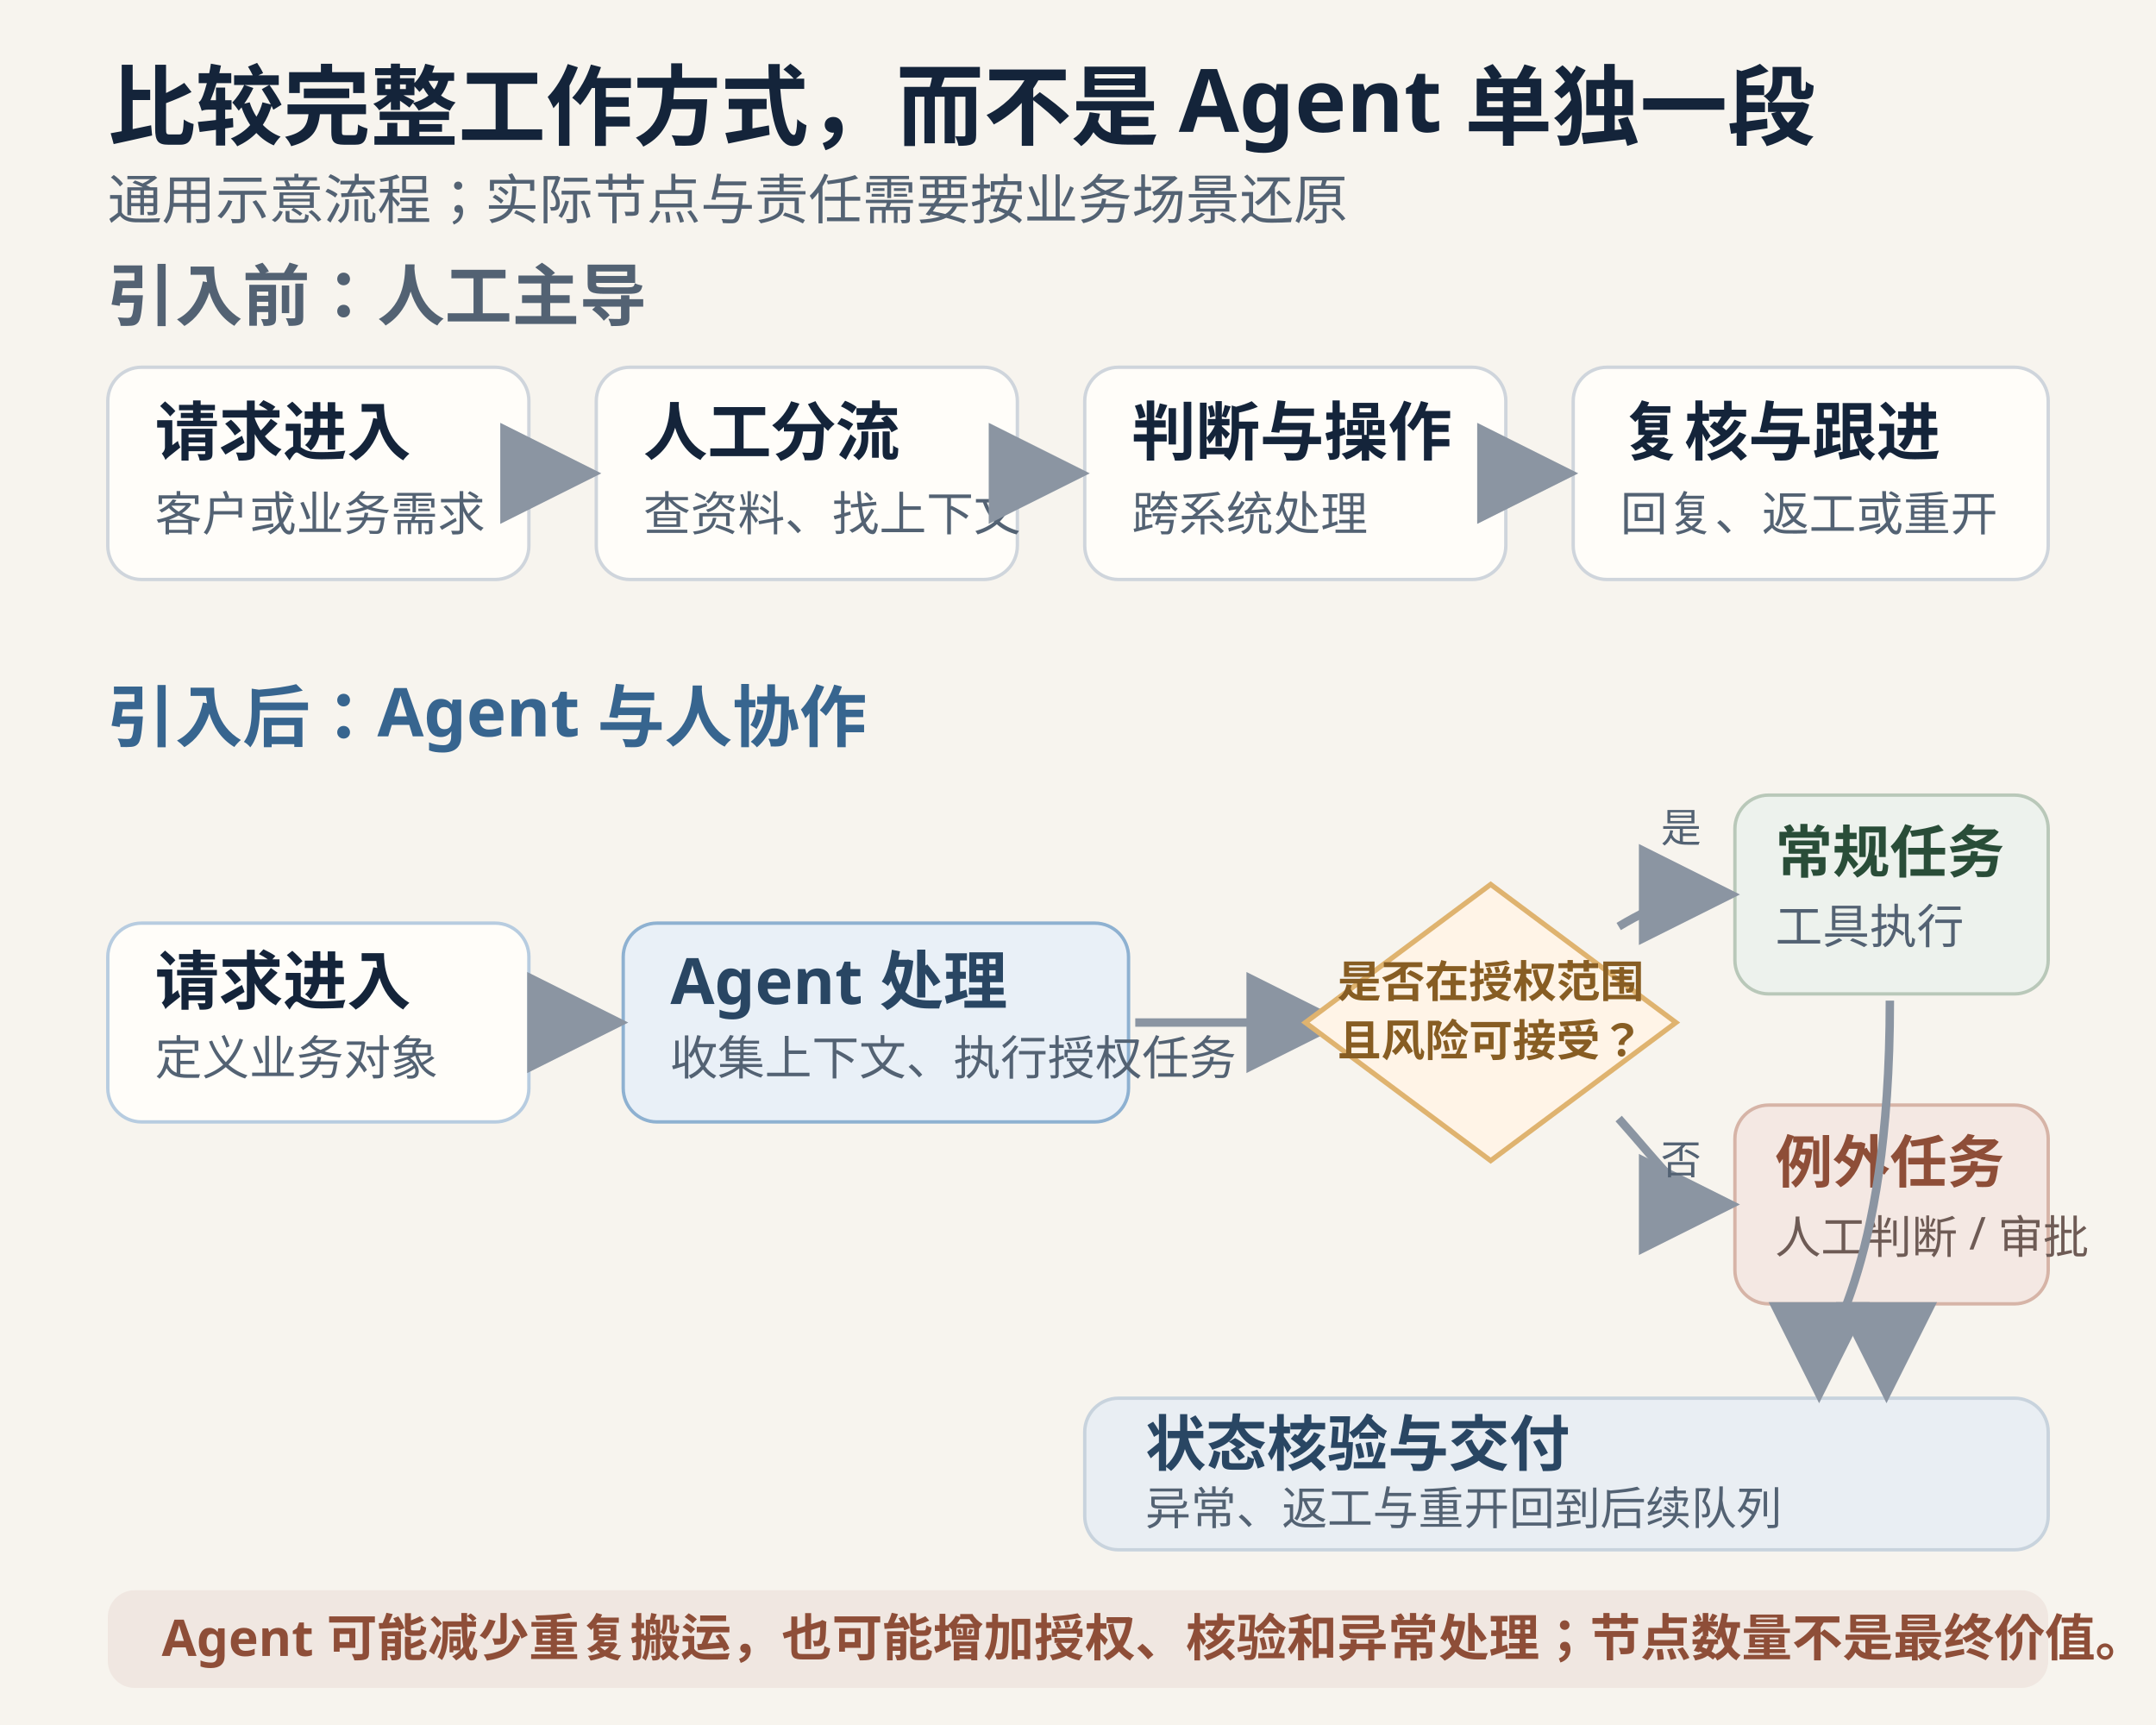
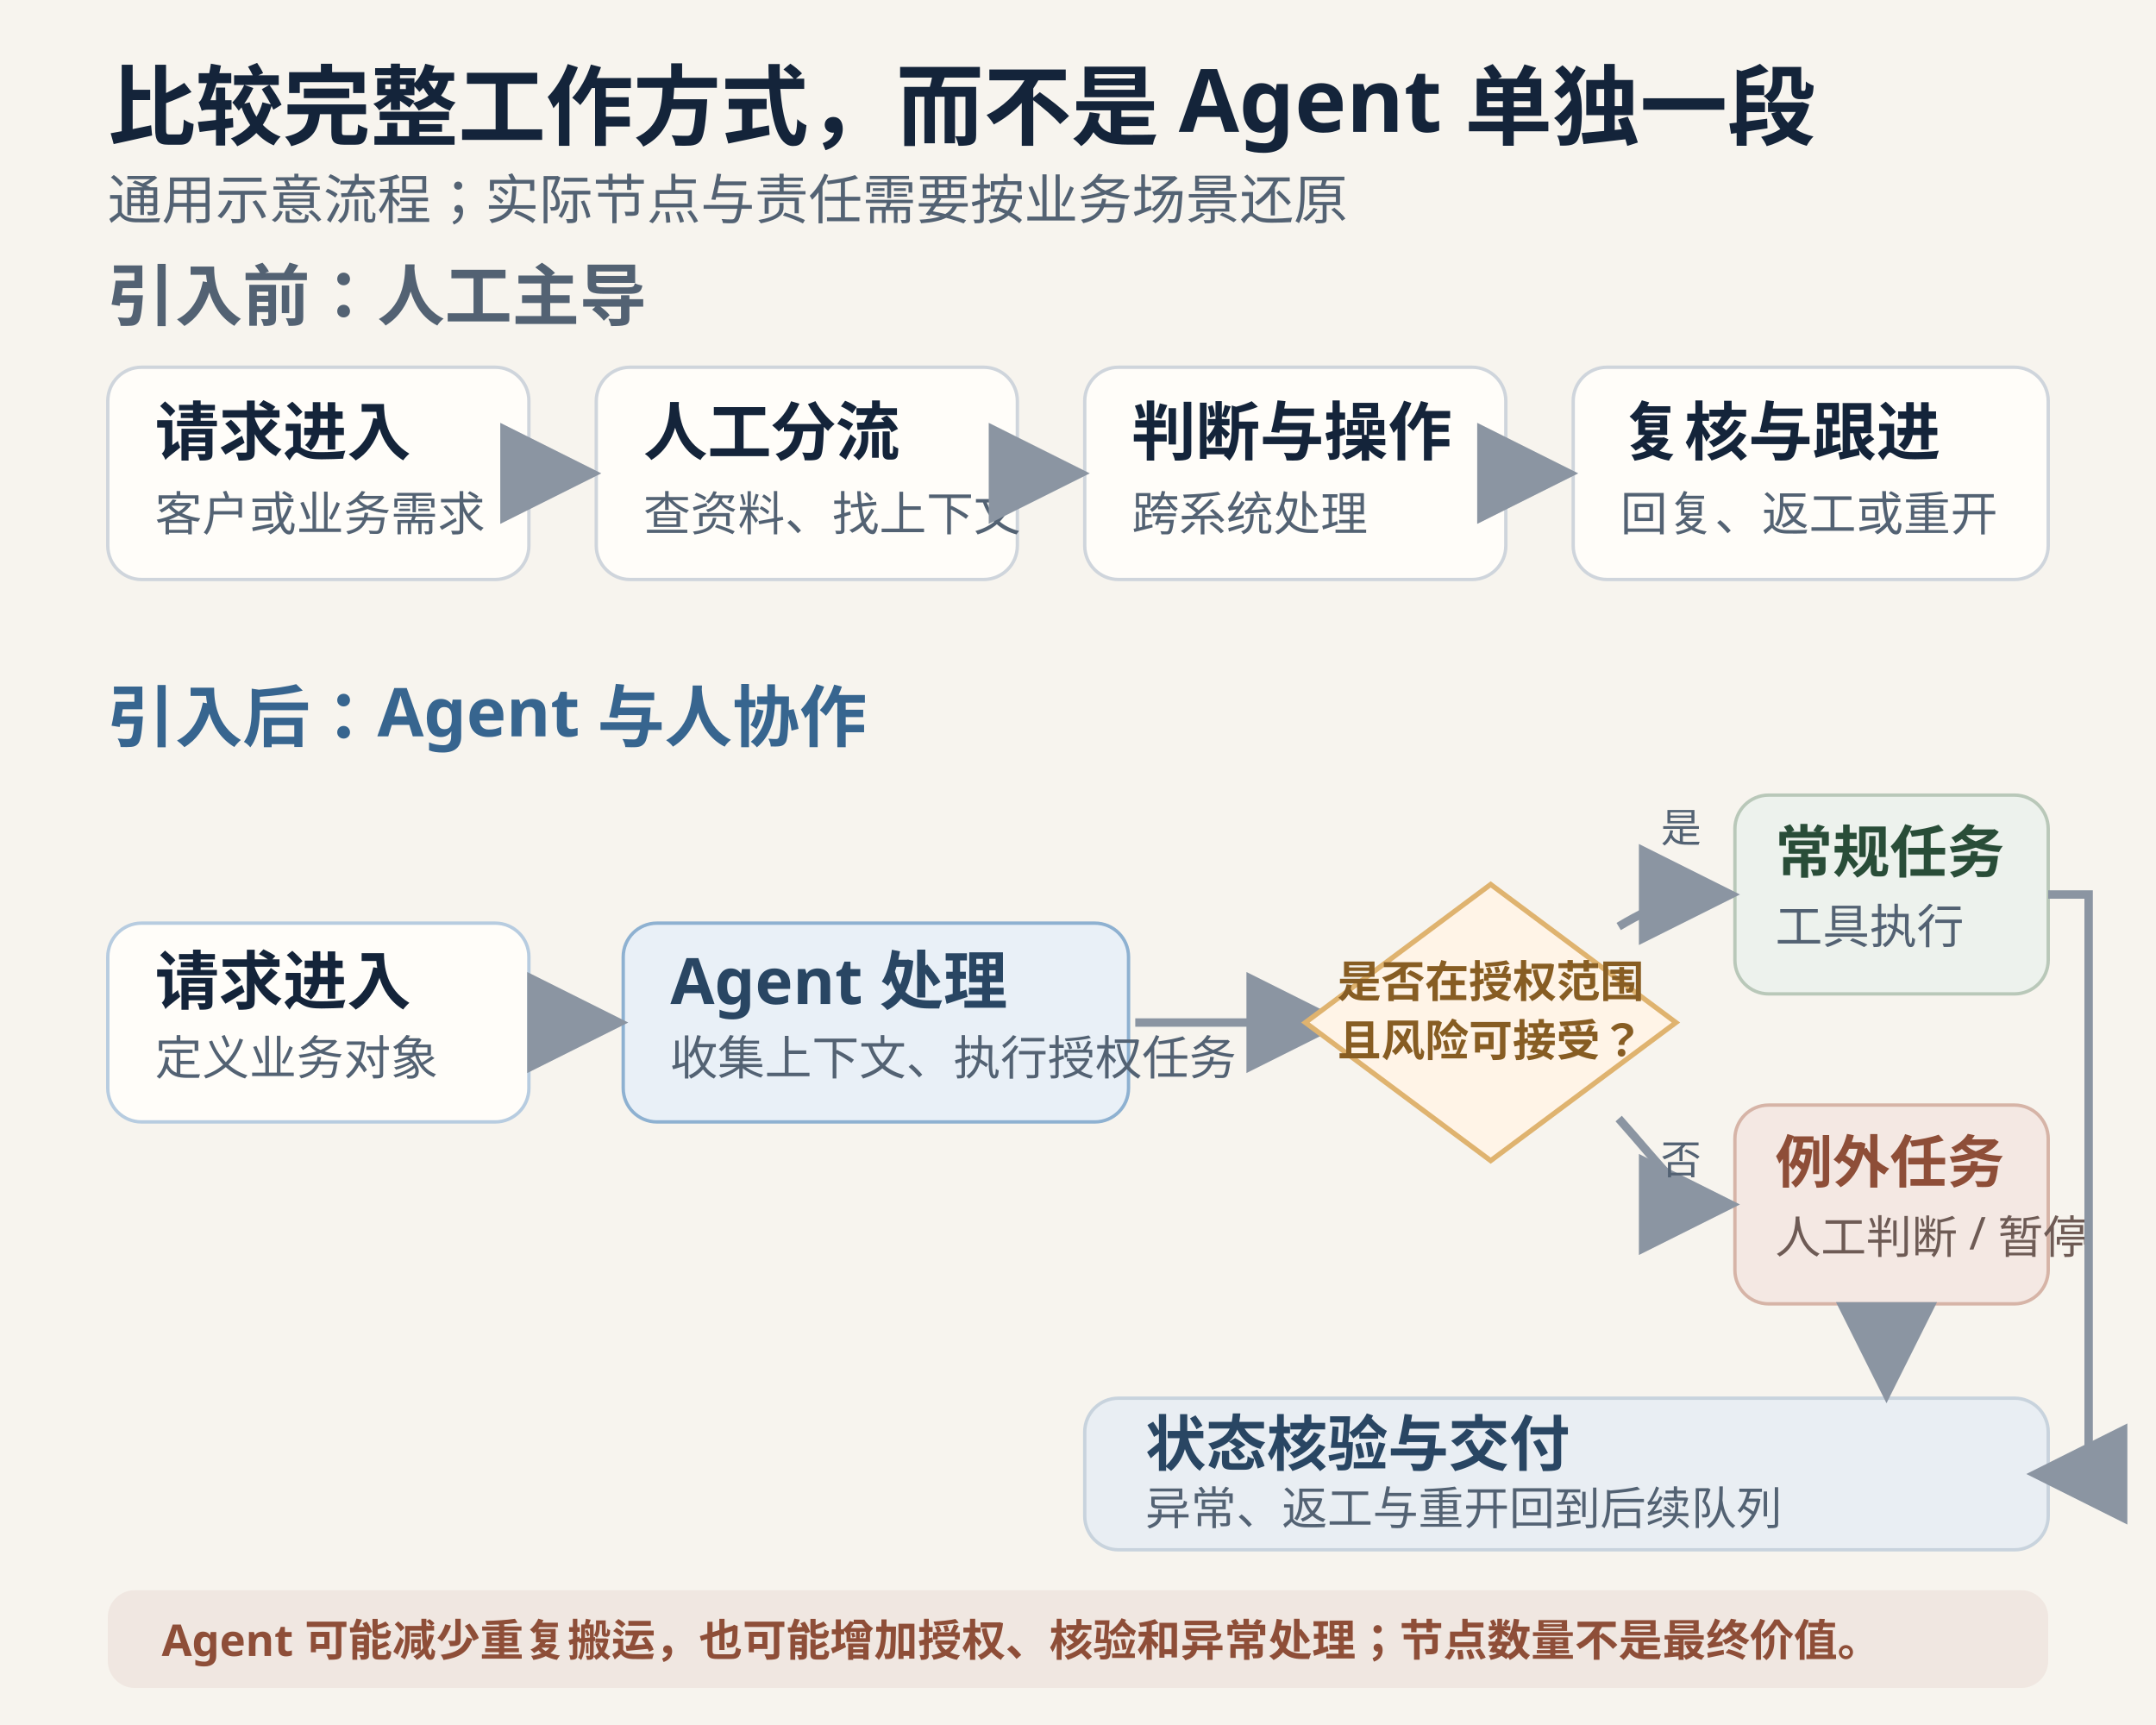
<svg xmlns="http://www.w3.org/2000/svg" width="1280" height="1024" viewBox="0 0 1280 1024" role="img" aria-labelledby="title desc">
  <defs>
    <marker id="arrow" markerWidth="12" markerHeight="12" refX="9" refY="6" orient="auto">
      <path d="M0 0 L12 6 L0 12 Z" fill="#8b95a2" />
    </marker>
  </defs>
  <rect width="1280" height="1024" fill="#f7f4ee" />
  <text x="64" y="82" fill="#14243a" font-size="52" font-weight="700" font-family="Noto Sans SC, PingFang SC, Microsoft YaHei, sans-serif">比较完整工作方式，而不是 Agent 单独一段</text>
  <text x="64" y="130" fill="#536273" font-size="32" font-family="Noto Sans SC, PingFang SC, Microsoft YaHei, sans-serif">通用示意流程；实际节点与责任需要按业务场景还原</text>
  <g font-family="Noto Sans SC, PingFang SC, Microsoft YaHei, sans-serif">
    <text x="64" y="190" fill="#536273" font-size="40" font-weight="700">引入前：人工主导</text>
    <rect x="64" y="218" width="250" height="126" rx="20" fill="#fffdf9" stroke="#cfd5dc" stroke-width="2" />
    <text x="92" y="270" fill="#14243a" font-size="38" font-weight="700">请求进入</text>
    <text x="92" y="315" fill="#536273" font-size="28">客户或业务需求</text>
    <rect x="354" y="218" width="250" height="126" rx="20" fill="#fffdf9" stroke="#cfd5dc" stroke-width="2" />
    <text x="382" y="270" fill="#14243a" font-size="38" font-weight="700">人工分流</text>
    <text x="382" y="315" fill="#536273" font-size="28">查资料、找上下文</text>
    <rect x="644" y="218" width="250" height="126" rx="20" fill="#fffdf9" stroke="#cfd5dc" stroke-width="2" />
    <text x="672" y="270" fill="#14243a" font-size="38" font-weight="700">判断与操作</text>
    <text x="672" y="315" fill="#536273" font-size="28">跨系统处理</text>
    <rect x="934" y="218" width="282" height="126" rx="20" fill="#fffdf9" stroke="#cfd5dc" stroke-width="2" />
    <text x="962" y="270" fill="#14243a" font-size="38" font-weight="700">复核与跟进</text>
    <text x="962" y="315" fill="#536273" font-size="28">回复、返工或重开</text>
    <g stroke="#8b95a2" stroke-width="5" fill="none" stroke-linecap="round" marker-end="url(#arrow)">
      <path d="M318 281 H342" />
      <path d="M608 281 H632" />
      <path d="M898 281 H922" />
    </g>
    <text x="64" y="440" fill="#37658f" font-size="40" font-weight="700">引入后：Agent 与人协作</text>
    <rect x="64" y="548" width="250" height="118" rx="20" fill="#fffdf9" stroke="#b7cce0" stroke-width="2" />
    <text x="92" y="596" fill="#14243a" font-size="38" font-weight="700">请求进入</text>
    <text x="92" y="638" fill="#536273" font-size="28">定义业务对象</text>
    <rect x="370" y="548" width="300" height="118" rx="20" fill="#e9f0f7" stroke="#8eb1d1" stroke-width="2" />
    <text x="398" y="596" fill="#294663" font-size="38" font-weight="700">Agent 处理</text>
    <text x="398" y="638" fill="#536273" font-size="28">收集上下文、执行授权任务</text>
    <path d="M318 607 H358" stroke="#8b95a2" stroke-width="5" fill="none" marker-end="url(#arrow)" />
    <path d="M674 607 H785" stroke="#8b95a2" stroke-width="5" fill="none" marker-end="url(#arrow)" />
    <polygon points="885,525 995,607 885,689 775,607" fill="#fff4e7" stroke="#dfb36f" stroke-width="3" />
    <text x="885" y="592" text-anchor="middle" fill="#875d23" font-size="26" font-weight="700">是否在授权范围</text>
    <text x="885" y="627" text-anchor="middle" fill="#875d23" font-size="26" font-weight="700">且风险可接受？</text>
    <rect x="1030" y="472" width="186" height="118" rx="20" fill="#edf2ed" stroke="#b9c8b9" stroke-width="2" />
    <text x="1054" y="518" fill="#294d38" font-size="34" font-weight="700">常规任务</text>
    <text x="1054" y="560" fill="#536273" font-size="28">工具执行</text>
    <rect x="1030" y="656" width="186" height="118" rx="20" fill="#f4e8e3" stroke="#d6b4a7" stroke-width="2" />
    <text x="1054" y="702" fill="#8e4e38" font-size="34" font-weight="700">例外任务</text>
-     <text x="1054" y="744" fill="#6e5b55" font-size="27">人工判断 / 审批</text>
+     <text x="1054" y="744" fill="#6e5b55" font-size="27">人工判断 / 暂停</text>
    <path d="M961 550 C986 535 1002 531 1018 531" stroke="#8b95a2" stroke-width="5" fill="none" marker-end="url(#arrow)" />
    <text x="986" y="500" fill="#536273" font-size="24">是</text>
    <path d="M961 664 C986 692 1002 715 1018 715" stroke="#8b95a2" stroke-width="5" fill="none" marker-end="url(#arrow)" />
    <text x="986" y="697" fill="#536273" font-size="24">否</text>
    <rect x="644" y="830" width="572" height="90" rx="20" fill="#e9eef3" stroke="#c8d3dd" stroke-width="2" />
    <text x="680" y="870" fill="#294663" font-size="36" font-weight="700">状态核验与交付</text>
    <text x="680" y="905" fill="#536273" font-size="27">异常、返工与重开回到后续队列</text>
-     <path d="M1122 594 C1122 760 1080 798 1080 818" stroke="#8b95a2" stroke-width="5" fill="none" marker-end="url(#arrow)" />
+     <path d="M1216 531 H1240 V875 H1218" stroke="#8b95a2" stroke-width="5" fill="none" marker-end="url(#arrow)" />
    <path d="M1122 778 C1122 798 1120 805 1120 818" stroke="#8b95a2" stroke-width="5" fill="none" marker-end="url(#arrow)" />
  </g>
  <rect x="64" y="944" width="1152" height="58" rx="16" fill="#f0e7e1" />
-   <text x="96" y="983" fill="#8e4e38" font-size="30" font-weight="700" font-family="Noto Sans SC, PingFang SC, Microsoft YaHei, sans-serif">Agent 可能减少重复搬运，也可能增加授权、核验和异常处理；节点数量不是最终价值。</text>
+   <text x="96" y="983" fill="#8e4e38" font-size="26" font-weight="700" font-family="Noto Sans SC, PingFang SC, Microsoft YaHei, sans-serif">Agent 可能减少重复搬运，也可能增加授权、核验和异常处理；节点数量不是最终价值。</text>
</svg>
